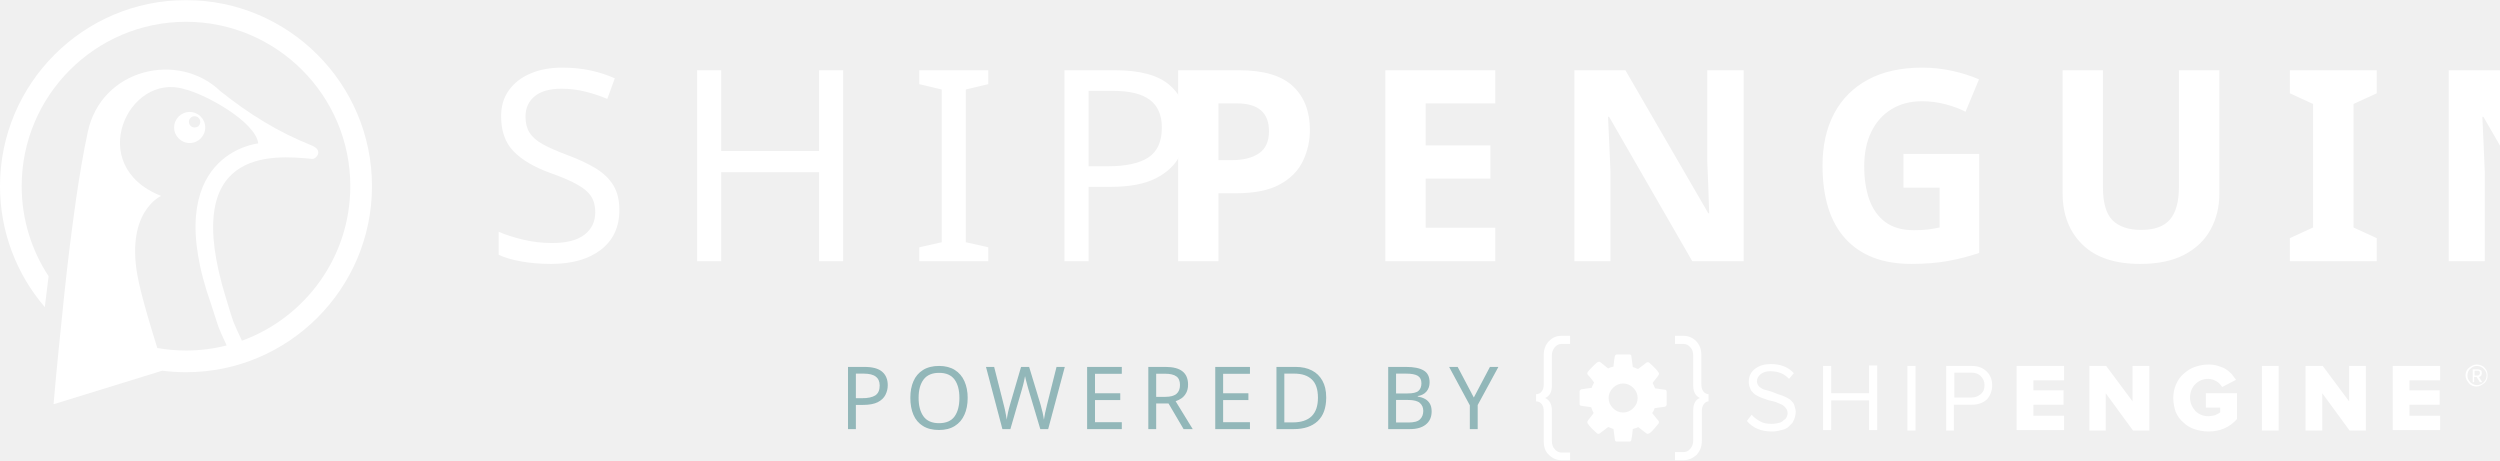
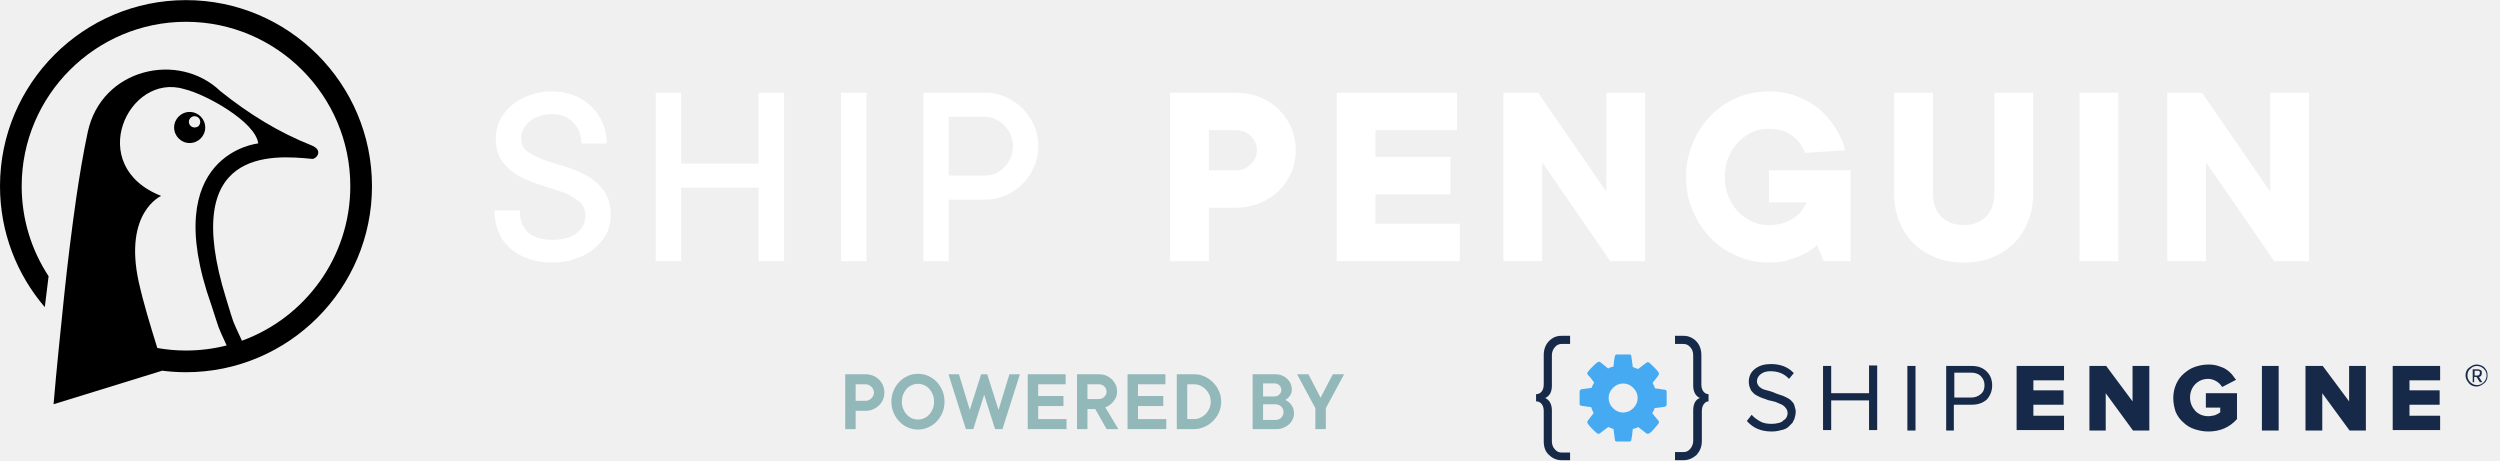
- <svg xmlns="http://www.w3.org/2000/svg" xmlns:xlink="http://www.w3.org/1999/xlink" width="402px" height="74px" viewBox="0 0 402 74" version="1.1">
-   <defs>
-     <filter id="filter-1">
-       <feColorMatrix in="SourceGraphic" type="matrix" values="0 0 0 0 1 0 0 0 0 1 0 0 0 0 1 0 0 0 1 0" />
-     </filter>
-     <filter id="filter-2">
-       <feColorMatrix in="SourceGraphic" type="matrix" values="0 0 0 0 1 0 0 0 0 1 0 0 0 0 1 0 0 0 1 0" />
-     </filter>
-     <polygon id="path-3" points="2.48962656e-05 0.018 59.815 0.018 59.815 65 2.48962656e-05 65" />
-   </defs>
-   <g id="Welcome" stroke="none" stroke-width="1" fill="none" fill-rule="evenodd">
-     <g id="Step-2" transform="translate(-534, -75)">
-       <g id="Logo-and-Github" transform="translate(412, -178)">
-         <g id="Group-39" transform="translate(122, 253)">
-           <g id="Group">
-             <g filter="url(#filter-1)" id="logo-copy">
-               <g transform="translate(247, 54)">
-                 <path d="M16.333,10 C16.333,9.378 16.1,8.833 15.633,8.367 C15.167,7.9 14.622,7.667 14,7.667 C13.378,7.667 12.833,7.9 12.367,8.367 C11.9,8.833 11.667,9.378 11.667,10 C11.667,10.622 11.9,11.166 12.367,11.633 C12.833,12.1 13.378,12.333 14,12.333 C14.622,12.333 15.167,12.1 15.633,11.633 C16.1,11.166 16.333,10.622 16.333,10 L16.333,10 Z M20.999,8.989 L20.999,11.011 C20.999,11.089 20.999,11.166 20.922,11.245 L20.766,11.4 L19.056,11.633 C18.977,11.945 18.822,12.256 18.666,12.411 C18.9,12.722 19.211,13.111 19.677,13.656 C19.755,13.734 19.755,13.811 19.755,13.889 C19.755,13.967 19.755,14.044 19.677,14.122 C19.522,14.356 19.211,14.667 18.822,15.133 C18.433,15.6 18.122,15.755 17.966,15.755 C17.889,15.755 17.811,15.755 17.733,15.677 L16.411,14.666 C16.178,14.823 15.867,14.9 15.555,14.978 C15.477,15.833 15.4,16.378 15.322,16.689 C15.322,16.922 15.167,17 15.011,17 L12.989,17 C12.911,17 12.833,17 12.756,16.922 C12.677,16.844 12.677,16.766 12.677,16.689 L12.445,14.978 C12.133,14.9 11.9,14.744 11.589,14.667 L10.267,15.678 C10.189,15.756 10.111,15.756 10.034,15.756 C9.956,15.756 9.878,15.756 9.8,15.678 C9.023,14.978 8.556,14.511 8.323,14.122 C8.245,14.044 8.245,13.967 8.245,13.889 C8.245,13.811 8.245,13.733 8.323,13.656 C8.4,13.5 8.556,13.344 8.789,13.033 C9.023,12.722 9.178,12.567 9.256,12.411 C9.1,12.1 8.944,11.789 8.867,11.478 L7.234,11.245 C7.156,11.245 7.078,11.166 7.078,11.166 C7.078,11.166 7,11.089 7,11.011 L7,8.989 C7,8.911 7,8.833 7.078,8.755 L7.234,8.6 L8.944,8.367 C9.023,8.055 9.178,7.822 9.334,7.511 C9.1,7.2 8.789,6.733 8.323,6.267 C8.245,6.189 8.245,6.111 8.245,6.033 C8.245,5.956 8.245,5.878 8.323,5.8 C8.478,5.567 8.789,5.256 9.256,4.789 C9.723,4.322 9.956,4.167 10.111,4.167 C10.19,4.167 10.267,4.167 10.345,4.245 L11.589,5.256 C11.822,5.1 12.133,5.022 12.445,4.945 C12.523,4.089 12.6,3.545 12.678,3.234 C12.756,3.078 12.833,3 12.989,3 L15.011,3 C15.089,3 15.167,3 15.244,3.078 C15.323,3.156 15.323,3.234 15.323,3.311 L15.555,5.022 C15.867,5.1 16.1,5.256 16.411,5.333 L17.733,4.322 C17.811,4.244 17.889,4.244 17.966,4.244 C18.044,4.244 18.122,4.244 18.2,4.322 C18.977,5.022 19.522,5.567 19.677,5.878 C19.755,5.956 19.755,5.956 19.755,6.111 C19.755,6.189 19.755,6.267 19.677,6.344 C19.6,6.5 19.444,6.656 19.211,6.967 C18.977,7.278 18.822,7.433 18.744,7.589 C18.9,7.9 19.056,8.211 19.133,8.444 L20.766,8.678 C20.844,8.678 20.922,8.756 20.922,8.756 C20.922,8.756 21,8.911 21,8.989 L20.999,8.989 Z" id="Shape" fill="#45AAF2" fill-rule="nonzero" />
-                 <path d="M0,10.539 L0,9.385 C0.366,9.394 0.712,9.221 0.924,8.923 C1.155,8.615 1.233,8.231 1.233,7.769 L1.233,3.077 C1.233,2.155 1.541,1.385 2.08,0.847 C2.696,0.231 3.313,0 4.084,0 L5.47,0 L5.47,1.308 L4.084,1.308 C3.698,1.308 3.313,1.461 3.005,1.846 C2.697,2.231 2.543,2.615 2.543,3.154 L2.543,8 C2.543,9.077 2.157,9.692 1.464,10 C2.157,10.308 2.543,11 2.543,12 L2.543,16.923 C2.543,17.461 2.697,17.923 3.005,18.231 C3.313,18.615 3.698,18.769 4.084,18.769 L5.47,18.769 L5.47,20 L4.084,20 C3.313,20 2.62,19.692 2.081,19.154 C1.464,18.615 1.233,17.846 1.233,16.923 L1.233,12.154 C1.233,11.692 1.156,11.308 0.925,11 C0.713,10.702 0.366,10.529 0,10.539 Z M22.341,18.692 L23.728,18.692 C24.113,18.692 24.498,18.539 24.807,18.154 C25.115,17.769 25.269,17.385 25.269,16.846 L25.269,12 C25.269,10.923 25.654,10.231 26.348,10 C25.654,9.692 25.268,9 25.268,8 L25.268,3.154 C25.268,2.615 25.115,2.154 24.806,1.846 C24.498,1.461 24.113,1.308 23.728,1.308 L22.341,1.308 L22.341,0 L23.728,0 C24.498,0 25.192,0.308 25.731,0.846 C26.271,1.385 26.579,2.154 26.579,3.077 L26.579,7.769 C26.579,8.231 26.656,8.615 26.887,8.923 C27.118,9.231 27.426,9.385 27.734,9.385 L27.734,10.539 C27.426,10.539 27.195,10.692 26.964,11 C26.733,11.308 26.656,11.692 26.656,12.154 L26.656,16.923 C26.656,17.846 26.348,18.539 25.808,19.154 C25.192,19.692 24.498,20 23.728,20 L22.341,20 L22.341,18.692 L22.341,18.692 Z M33.897,13.692 L34.668,12.692 C35.053,13.154 35.515,13.461 36.054,13.77 C36.594,14.077 37.21,14.154 37.903,14.154 C38.366,14.154 38.751,14.077 39.059,14 C39.367,13.923 39.675,13.769 39.829,13.539 C40.06,13.461 40.214,13.231 40.292,13.077 C40.369,12.846 40.446,12.692 40.446,12.461 C40.446,12.154 40.368,11.923 40.214,11.692 C40.075,11.476 39.891,11.293 39.675,11.154 C39.444,11 39.136,10.923 38.828,10.769 C38.519,10.615 38.211,10.539 37.826,10.461 C37.441,10.385 37.133,10.308 36.825,10.154 C36.479,10.06 36.143,9.931 35.823,9.769 C35.515,9.615 35.207,9.461 34.976,9.231 C34.745,9 34.513,8.769 34.437,8.461 C34.283,8.154 34.205,7.769 34.205,7.385 C34.205,6.539 34.513,5.846 35.207,5.307 C35.9,4.769 36.748,4.539 37.749,4.539 C39.29,4.539 40.522,5 41.447,6 L40.677,6.923 C39.906,6.077 38.905,5.692 37.672,5.692 C37.056,5.692 36.516,5.846 36.131,6.154 C35.746,6.461 35.515,6.846 35.515,7.308 C35.515,7.539 35.592,7.769 35.746,8 C35.9,8.231 36.054,8.308 36.286,8.461 C36.516,8.615 36.825,8.692 37.133,8.769 C37.441,8.846 37.749,8.923 38.134,9.077 C38.519,9.231 38.828,9.385 39.136,9.461 C39.482,9.556 39.817,9.685 40.137,9.846 C40.446,10 40.754,10.154 40.985,10.385 C41.216,10.615 41.447,10.846 41.524,11.154 C41.602,11.461 41.755,11.846 41.755,12.231 C41.755,12.539 41.678,12.846 41.601,13.154 C41.524,13.461 41.37,13.692 41.216,14 L40.522,14.692 C40.209,14.936 39.837,15.095 39.444,15.154 C38.905,15.308 38.443,15.385 37.903,15.385 C36.208,15.385 34.898,14.846 33.897,13.692 L33.897,13.692 Z M46.146,15.231 L46.146,4.846 L47.456,4.846 L47.456,9.231 L53.543,9.231 L53.543,4.769 L54.852,4.769 L54.852,15.154 L53.542,15.154 L53.542,10.385 L47.456,10.385 L47.456,15.154 L46.146,15.154 L46.146,15.231 L46.146,15.231 Z M59.706,15.231 L59.706,4.846 L61.015,4.846 L61.015,15.231 L59.706,15.231 L59.706,15.231 Z M65.945,15.231 L65.945,4.846 L70.106,4.846 C71.107,4.846 71.878,5.154 72.494,5.769 C73.11,6.385 73.342,7.154 73.342,8 C73.343,8.822 73.041,9.616 72.494,10.231 C71.878,10.769 71.107,11.077 70.106,11.077 L67.178,11.077 L67.178,15.231 L65.945,15.231 L65.945,15.231 Z M67.255,9.923 L69.951,9.923 C70.568,9.923 71.03,9.769 71.492,9.385 C71.954,9 72.109,8.539 72.109,7.923 C72.109,7.308 71.878,6.846 71.492,6.461 C71.107,6.077 70.568,5.923 69.951,5.923 L67.255,5.923 L67.255,9.923 Z M77.27,15.231 L77.27,4.846 L84.897,4.846 L84.897,7.154 L79.967,7.154 L79.967,8.769 L84.82,8.769 L84.82,11.077 L79.967,11.077 L79.967,12.846 L84.897,12.846 L84.897,15.154 L77.27,15.154 L77.27,15.231 L77.27,15.231 Z M88.98,15.231 L88.98,4.846 L91.677,4.846 L95.914,10.539 L95.914,4.846 L98.61,4.846 L98.61,15.231 L95.991,15.231 L91.6,9.231 L91.6,15.231 L88.98,15.231 L88.98,15.231 Z M102.462,10 C102.462,9.231 102.616,8.461 102.924,7.769 C103.233,7.077 103.618,6.539 104.157,6.077 C104.697,5.615 105.236,5.231 105.929,5 C106.622,4.769 107.316,4.615 108.163,4.615 C108.703,4.615 109.242,4.693 109.704,4.846 C110.166,5 110.628,5.154 110.937,5.385 C111.322,5.615 111.63,5.923 111.861,6.154 L112.554,7.077 L110.32,8.231 C110.094,7.851 109.776,7.534 109.396,7.308 C109.01,7.077 108.548,6.923 108.086,6.923 C107.239,6.923 106.545,7.231 106.006,7.769 C105.467,8.308 105.159,9.077 105.159,9.923 C105.159,10.769 105.467,11.461 106.006,12.077 C106.545,12.615 107.239,12.923 108.086,12.923 C108.471,12.923 108.78,12.846 109.165,12.769 C109.55,12.615 109.781,12.461 110.012,12.308 L110.012,11.539 L107.701,11.539 L107.701,9.231 L112.709,9.231 L112.709,13.385 C111.476,14.769 109.935,15.385 108.086,15.385 C107.316,15.385 106.545,15.231 105.852,15 C105.187,14.781 104.58,14.413 104.08,13.923 C103.541,13.461 103.156,12.923 102.848,12.231 C102.616,11.539 102.462,10.769 102.462,10 L102.462,10 Z M116.715,15.231 L116.715,4.846 L119.411,4.846 L119.411,15.231 L116.715,15.231 L116.715,15.231 Z M123.725,15.231 L123.725,4.846 L126.499,4.846 L130.736,10.539 L130.736,4.846 L133.432,4.846 L133.432,15.231 L130.813,15.231 L126.422,9.231 L126.422,15.231 L123.725,15.231 L123.725,15.231 Z M137.747,15.231 L137.747,4.846 L145.373,4.846 L145.373,7.154 L140.443,7.154 L140.443,8.769 L145.296,8.769 L145.296,11.077 L140.443,11.077 L140.443,12.846 L145.373,12.846 L145.373,15.154 L137.747,15.154 L137.747,15.231 L137.747,15.231 Z M149.457,6.385 C149.457,5.923 149.61,5.462 149.995,5.154 C150.381,4.846 150.766,4.615 151.228,4.615 C151.536,4.615 151.845,4.693 152.153,4.846 C152.461,5 152.615,5.231 152.769,5.461 C152.923,5.692 153,6 153,6.385 C153,6.846 152.846,7.307 152.461,7.615 C152.075,7.923 151.69,8.154 151.228,8.154 C150.766,8.154 150.304,8 149.995,7.615 C149.687,7.231 149.457,6.846 149.457,6.385 L149.457,6.385 Z M149.765,6.385 C149.765,6.769 149.919,7.154 150.227,7.462 C150.535,7.769 150.92,7.923 151.305,7.923 C151.69,7.923 152.075,7.769 152.384,7.461 C152.676,7.179 152.843,6.791 152.846,6.385 C152.846,5.923 152.692,5.615 152.384,5.307 C152.1,5.016 151.712,4.85 151.305,4.846 C150.843,4.846 150.535,5 150.227,5.308 C149.919,5.539 149.765,5.923 149.765,6.385 L149.765,6.385 Z M150.612,7.385 L150.612,5.385 L151.46,5.385 C151.613,5.385 151.768,5.462 151.922,5.539 C152.075,5.615 152.075,5.769 152.075,6 C152.075,6.231 151.998,6.385 151.922,6.461 C151.845,6.539 151.69,6.615 151.613,6.615 L152.153,7.461 L151.768,7.461 L151.228,6.615 L150.843,6.615 L150.843,7.461 L150.612,7.461 L150.612,7.385 L150.612,7.385 Z M150.843,6.385 L151.382,6.385 C151.46,6.385 151.536,6.385 151.613,6.307 C151.768,6.154 151.768,6.077 151.768,6 C151.768,5.923 151.768,5.769 151.69,5.692 C151.613,5.615 151.536,5.615 151.46,5.615 L150.92,5.615 L150.92,6.385 L150.843,6.385 Z" id="Shape" fill="#162948" fill-rule="nonzero" />
-               </g>
-             </g>
-             <g filter="url(#filter-2)" id="Group-6">
-               <g>
-                 <g id="Group-3">
-                   <mask id="mask-4" fill="white">
-                     <use xlink:href="#path-3" />
-                   </mask>
-                   <g id="Clip-2" />
-                   <path d="M29.599,14.32 C33.035,15.117 41.102,19.575 41.525,23.061 C41.525,23.061 25.342,24.68 33.981,49.036 C35.486,53.599 34.769,51.853 36.446,55.545 C34.354,56.08 32.163,56.365 29.907,56.365 C28.334,56.365 26.793,56.224 25.294,55.959 C24.215,52.442 23.112,48.931 22.305,45.326 C19.865,34.119 25.915,31.504 25.915,31.504 C13.591,26.672 20.612,11.605 29.599,14.32 M29.907,0.018 C13.416,0.018 2.48962656e-05,13.439 2.48962656e-05,29.935 C2.48962656e-05,37.355 2.716,44.152 7.204,49.386 L7.814,44.414 C5.079,40.252 3.486,35.276 3.486,29.935 C3.486,15.361 15.338,3.504 29.907,3.504 C44.476,3.504 56.329,15.361 56.329,29.935 C56.329,41.35 49.056,51.098 38.902,54.787 C37.189,51.021 37.8,52.68 36.346,47.965 C28.828,23.734 43.666,24.904 50.214,25.552 C50.836,25.602 52.081,24.182 50.114,23.385 C44.736,21.243 40.098,18.374 35.45,14.669 C28.678,8.169 16.305,11.008 14.114,21.218 C13.367,24.705 12.794,28.216 12.272,31.728 C11.525,36.958 10.877,42.188 10.33,47.418 C9.732,53.27 9.11,59.123 8.612,65 L26.087,59.607 C27.338,59.768 28.613,59.852 29.907,59.852 C46.398,59.852 59.815,46.431 59.815,29.935 C59.815,13.439 46.398,0.018 29.907,0.018" id="Fill-1" fill="#000000" mask="url(#mask-4)" />
-                 </g>
-                 <path d="M31.289,18.686 C32.059,18.686 32.557,19.6 31.899,20.314 C31.114,20.796 30.373,20.263 30.373,19.593 C30.373,19.078 30.794,18.686 31.289,18.686 M30.5,23 C31.886,23 33,21.873 33,20.5 C33,19.127 31.886,18 30.5,18 C29.114,18 28,19.127 28,20.5 C28,21.873 29.114,23 30.5,23" id="Fill-4" fill="#000000" />
-               </g>
-             </g>
-             <text id="shippenguin" font-family="TTCommons-Medium, TT Commons" font-size="43" font-weight="400" letter-spacing="6.316" fill="#FFFFFF">
-               <tspan x="78" y="42">SHIP</tspan>
-               <tspan x="185.569" y="42" font-family="TTCommons-Bold, TT Commons" font-weight="bold">PENGUIN</tspan>
-             </text>
-           </g>
-           <text id="powered-by" font-family="TTCommons-DemiBold, TT Commons" font-size="14" font-weight="400" letter-spacing="2.056" fill="#4B8C8F" fill-opacity="0.574">
-             <tspan x="135" y="69">POWERED BY</tspan>
-           </text>
-         </g>
+ <svg xmlns="http://www.w3.org/2000/svg" width="100%" height="100%" viewBox="0 0 402 74" version="1.1" xml:space="preserve" style="fill-rule:evenodd;clip-rule:evenodd;stroke-linejoin:round;stroke-miterlimit:2;">
+   <g id="Welcome">
+     <g id="Shape" transform="matrix(1,0,0,1,247,54)">
+       <path d="M16.333,10C16.333,9.378 16.1,8.833 15.633,8.367C15.167,7.9 14.622,7.667 14,7.667C13.378,7.667 12.833,7.9 12.367,8.367C11.9,8.833 11.667,9.378 11.667,10C11.667,10.622 11.9,11.166 12.367,11.633C12.833,12.1 13.378,12.333 14,12.333C14.622,12.333 15.167,12.1 15.633,11.633C16.1,11.166 16.333,10.622 16.333,10ZM20.999,8.989L20.999,11.011C20.999,11.089 20.999,11.166 20.922,11.245L20.766,11.4L19.056,11.633C18.977,11.945 18.822,12.256 18.666,12.411C18.9,12.722 19.211,13.111 19.677,13.656C19.755,13.734 19.755,13.811 19.755,13.889C19.755,13.967 19.755,14.044 19.677,14.122C19.522,14.356 19.211,14.667 18.822,15.133C18.433,15.6 18.122,15.755 17.966,15.755C17.889,15.755 17.811,15.755 17.733,15.677L16.411,14.666C16.178,14.823 15.867,14.9 15.555,14.978C15.477,15.833 15.4,16.378 15.322,16.689C15.322,16.922 15.167,17 15.011,17L12.989,17C12.911,17 12.833,17 12.756,16.922C12.677,16.844 12.677,16.766 12.677,16.689L12.445,14.978C12.133,14.9 11.9,14.744 11.589,14.667L10.267,15.678C10.189,15.756 10.111,15.756 10.034,15.756C9.956,15.756 9.878,15.756 9.8,15.678C9.023,14.978 8.556,14.511 8.323,14.122C8.245,14.044 8.245,13.967 8.245,13.889C8.245,13.811 8.245,13.733 8.323,13.656C8.4,13.5 8.556,13.344 8.789,13.033C9.023,12.722 9.178,12.567 9.256,12.411C9.1,12.1 8.944,11.789 8.867,11.478L7.234,11.245C7.156,11.245 7.078,11.166 7.078,11.166C7.078,11.166 7,11.089 7,11.011L7,8.989C7,8.911 7,8.833 7.078,8.755L7.234,8.6L8.944,8.367C9.023,8.055 9.178,7.822 9.334,7.511C9.1,7.2 8.789,6.733 8.323,6.267C8.245,6.189 8.245,6.111 8.245,6.033C8.245,5.956 8.245,5.878 8.323,5.8C8.478,5.567 8.789,5.256 9.256,4.789C9.723,4.322 9.956,4.167 10.111,4.167C10.19,4.167 10.267,4.167 10.345,4.245L11.589,5.256C11.822,5.1 12.133,5.022 12.445,4.945C12.523,4.089 12.6,3.545 12.678,3.234C12.756,3.078 12.833,3 12.989,3L15.011,3C15.089,3 15.167,3 15.244,3.078C15.323,3.156 15.323,3.234 15.323,3.311L15.555,5.022C15.867,5.1 16.1,5.256 16.411,5.333L17.733,4.322C17.811,4.244 17.889,4.244 17.966,4.244C18.044,4.244 18.122,4.244 18.2,4.322C18.977,5.022 19.522,5.567 19.677,5.878C19.755,5.956 19.755,5.956 19.755,6.111C19.755,6.189 19.755,6.267 19.677,6.344C19.6,6.5 19.444,6.656 19.211,6.967C18.977,7.278 18.822,7.433 18.744,7.589C18.9,7.9 19.056,8.211 19.133,8.444L20.766,8.678C20.844,8.678 20.922,8.756 20.922,8.756C20.922,8.756 21,8.911 21,8.989L20.999,8.989Z" style="fill:rgb(69,170,242);fill-rule:nonzero;" />
+     </g>
+     <g id="Shape1" transform="matrix(1,0,0,1,247,54)">
+       <path d="M0,10.539L0,9.385C0.366,9.394 0.712,9.221 0.924,8.923C1.155,8.615 1.233,8.231 1.233,7.769L1.233,3.077C1.233,2.155 1.541,1.385 2.08,0.847C2.696,0.231 3.313,0 4.084,0L5.47,0L5.47,1.308L4.084,1.308C3.698,1.308 3.313,1.461 3.005,1.846C2.697,2.231 2.543,2.615 2.543,3.154L2.543,8C2.543,9.077 2.157,9.692 1.464,10C2.157,10.308 2.543,11 2.543,12L2.543,16.923C2.543,17.461 2.697,17.923 3.005,18.231C3.313,18.615 3.698,18.769 4.084,18.769L5.47,18.769L5.47,20L4.084,20C3.313,20 2.62,19.692 2.081,19.154C1.464,18.615 1.233,17.846 1.233,16.923L1.233,12.154C1.233,11.692 1.156,11.308 0.925,11C0.713,10.702 0.366,10.529 0,10.539ZM22.341,18.692L23.728,18.692C24.113,18.692 24.498,18.539 24.807,18.154C25.115,17.769 25.269,17.385 25.269,16.846L25.269,12C25.269,10.923 25.654,10.231 26.348,10C25.654,9.692 25.268,9 25.268,8L25.268,3.154C25.268,2.615 25.115,2.154 24.806,1.846C24.498,1.461 24.113,1.308 23.728,1.308L22.341,1.308L22.341,0L23.728,0C24.498,0 25.192,0.308 25.731,0.846C26.271,1.385 26.579,2.154 26.579,3.077L26.579,7.769C26.579,8.231 26.656,8.615 26.887,8.923C27.118,9.231 27.426,9.385 27.734,9.385L27.734,10.539C27.426,10.539 27.195,10.692 26.964,11C26.733,11.308 26.656,11.692 26.656,12.154L26.656,16.923C26.656,17.846 26.348,18.539 25.808,19.154C25.192,19.692 24.498,20 23.728,20L22.341,20L22.341,18.692ZM33.897,13.692L34.668,12.692C35.053,13.154 35.515,13.461 36.054,13.77C36.594,14.077 37.21,14.154 37.903,14.154C38.366,14.154 38.751,14.077 39.059,14C39.367,13.923 39.675,13.769 39.829,13.539C40.06,13.461 40.214,13.231 40.292,13.077C40.369,12.846 40.446,12.692 40.446,12.461C40.446,12.154 40.368,11.923 40.214,11.692C40.075,11.476 39.891,11.293 39.675,11.154C39.444,11 39.136,10.923 38.828,10.769C38.519,10.615 38.211,10.539 37.826,10.461C37.441,10.385 37.133,10.308 36.825,10.154C36.479,10.06 36.143,9.931 35.823,9.769C35.515,9.615 35.207,9.461 34.976,9.231C34.745,9 34.513,8.769 34.437,8.461C34.283,8.154 34.205,7.769 34.205,7.385C34.205,6.539 34.513,5.846 35.207,5.307C35.9,4.769 36.748,4.539 37.749,4.539C39.29,4.539 40.522,5 41.447,6L40.677,6.923C39.906,6.077 38.905,5.692 37.672,5.692C37.056,5.692 36.516,5.846 36.131,6.154C35.746,6.461 35.515,6.846 35.515,7.308C35.515,7.539 35.592,7.769 35.746,8C35.9,8.231 36.054,8.308 36.286,8.461C36.516,8.615 36.825,8.692 37.133,8.769C37.441,8.846 37.749,8.923 38.134,9.077C38.519,9.231 38.828,9.385 39.136,9.461C39.482,9.556 39.817,9.685 40.137,9.846C40.446,10 40.754,10.154 40.985,10.385C41.216,10.615 41.447,10.846 41.524,11.154C41.602,11.461 41.755,11.846 41.755,12.231C41.755,12.539 41.678,12.846 41.601,13.154C41.524,13.461 41.37,13.692 41.216,14L40.522,14.692C40.209,14.936 39.837,15.095 39.444,15.154C38.905,15.308 38.443,15.385 37.903,15.385C36.208,15.385 34.898,14.846 33.897,13.692ZM46.146,15.231L46.146,4.846L47.456,4.846L47.456,9.231L53.543,9.231L53.543,4.769L54.852,4.769L54.852,15.154L53.542,15.154L53.542,10.385L47.456,10.385L47.456,15.154L46.146,15.154L46.146,15.231ZM59.706,15.231L59.706,4.846L61.015,4.846L61.015,15.231L59.706,15.231ZM65.945,15.231L65.945,4.846L70.106,4.846C71.107,4.846 71.878,5.154 72.494,5.769C73.11,6.385 73.342,7.154 73.342,8C73.343,8.822 73.041,9.616 72.494,10.231C71.878,10.769 71.107,11.077 70.106,11.077L67.178,11.077L67.178,15.231L65.945,15.231ZM67.255,9.923L69.951,9.923C70.568,9.923 71.03,9.769 71.492,9.385C71.954,9 72.109,8.539 72.109,7.923C72.109,7.308 71.878,6.846 71.492,6.461C71.107,6.077 70.568,5.923 69.951,5.923L67.255,5.923L67.255,9.923ZM77.27,15.231L77.27,4.846L84.897,4.846L84.897,7.154L79.967,7.154L79.967,8.769L84.82,8.769L84.82,11.077L79.967,11.077L79.967,12.846L84.897,12.846L84.897,15.154L77.27,15.154L77.27,15.231ZM88.98,15.231L88.98,4.846L91.677,4.846L95.914,10.539L95.914,4.846L98.61,4.846L98.61,15.231L95.991,15.231L91.6,9.231L91.6,15.231L88.98,15.231ZM102.462,10C102.462,9.231 102.616,8.461 102.924,7.769C103.233,7.077 103.618,6.539 104.157,6.077C104.697,5.615 105.236,5.231 105.929,5C106.622,4.769 107.316,4.615 108.163,4.615C108.703,4.615 109.242,4.693 109.704,4.846C110.166,5 110.628,5.154 110.937,5.385C111.322,5.615 111.63,5.923 111.861,6.154L112.554,7.077L110.32,8.231C110.094,7.851 109.776,7.534 109.396,7.308C109.01,7.077 108.548,6.923 108.086,6.923C107.239,6.923 106.545,7.231 106.006,7.769C105.467,8.308 105.159,9.077 105.159,9.923C105.159,10.769 105.467,11.461 106.006,12.077C106.545,12.615 107.239,12.923 108.086,12.923C108.471,12.923 108.78,12.846 109.165,12.769C109.55,12.615 109.781,12.461 110.012,12.308L110.012,11.539L107.701,11.539L107.701,9.231L112.709,9.231L112.709,13.385C111.476,14.769 109.935,15.385 108.086,15.385C107.316,15.385 106.545,15.231 105.852,15C105.187,14.781 104.58,14.413 104.08,13.923C103.541,13.461 103.156,12.923 102.848,12.231C102.616,11.539 102.462,10.769 102.462,10ZM116.715,15.231L116.715,4.846L119.411,4.846L119.411,15.231L116.715,15.231ZM123.725,15.231L123.725,4.846L126.499,4.846L130.736,10.539L130.736,4.846L133.432,4.846L133.432,15.231L130.813,15.231L126.422,9.231L126.422,15.231L123.725,15.231ZM137.747,15.231L137.747,4.846L145.373,4.846L145.373,7.154L140.443,7.154L140.443,8.769L145.296,8.769L145.296,11.077L140.443,11.077L140.443,12.846L145.373,12.846L145.373,15.154L137.747,15.154L137.747,15.231ZM149.457,6.385C149.457,5.923 149.61,5.462 149.995,5.154C150.381,4.846 150.766,4.615 151.228,4.615C151.537,4.615 151.845,4.693 152.153,4.846C152.461,5 152.615,5.231 152.769,5.461C152.923,5.692 153,6 153,6.385C153,6.846 152.846,7.307 152.461,7.615C152.075,7.923 151.69,8.154 151.228,8.154C150.766,8.154 150.304,8 149.995,7.615C149.687,7.231 149.457,6.846 149.457,6.385ZM149.765,6.385C149.765,6.769 149.919,7.154 150.227,7.462C150.535,7.769 150.92,7.923 151.305,7.923C151.69,7.923 152.075,7.769 152.384,7.461C152.676,7.179 152.843,6.791 152.846,6.385C152.846,5.923 152.692,5.615 152.384,5.307C152.1,5.016 151.712,4.85 151.305,4.846C150.843,4.846 150.535,5 150.227,5.308C149.919,5.539 149.765,5.923 149.765,6.385L149.765,6.385ZM150.612,7.461L150.612,5.385L151.46,5.385C151.613,5.385 151.768,5.462 151.922,5.539C152.075,5.615 152.075,5.769 152.075,6C152.075,6.231 151.998,6.385 151.922,6.461C151.845,6.539 151.69,6.615 151.613,6.615L152.153,7.461L151.768,7.461L151.228,6.615L150.843,6.615L150.843,7.461L150.612,7.461ZM150.843,6.385L151.382,6.385C151.46,6.385 151.537,6.385 151.613,6.307C151.768,6.154 151.768,6.077 151.768,6C151.768,5.923 151.768,5.769 151.69,5.692C151.613,5.615 151.537,5.615 151.46,5.615L150.92,5.615L150.92,6.385L150.843,6.385Z" style="fill:rgb(22,41,72);fill-rule:nonzero;" />
+     </g>
+     <path id="Fill-1" d="M29.599,14.32C33.035,15.117 41.102,19.575 41.525,23.061C41.525,23.061 25.342,24.68 33.981,49.036C35.486,53.599 34.769,51.853 36.446,55.545C34.354,56.08 32.163,56.365 29.907,56.365C28.334,56.365 26.793,56.224 25.294,55.959C24.215,52.442 23.112,48.931 22.305,45.326C19.865,34.119 25.915,31.504 25.915,31.504C13.591,26.672 20.612,11.605 29.599,14.32M29.907,0.018C13.416,0.018 0,13.439 0,29.935C0,37.355 2.716,44.152 7.204,49.386L7.814,44.414C5.079,40.252 3.486,35.276 3.486,29.935C3.486,15.361 15.338,3.504 29.907,3.504C44.476,3.504 56.329,15.361 56.329,29.935C56.329,41.35 49.056,51.098 38.902,54.787C37.189,51.021 37.8,52.68 36.346,47.965C28.828,23.734 43.666,24.904 50.214,25.552C50.836,25.602 52.081,24.182 50.114,23.385C44.736,21.243 40.098,18.374 35.45,14.669C28.678,8.169 16.305,11.008 14.114,21.218C13.367,24.705 12.794,28.216 12.272,31.728C11.525,36.958 10.877,42.188 10.33,47.418C9.732,53.27 9.11,59.123 8.612,65L26.087,59.607C27.338,59.768 28.613,59.852 29.907,59.852C46.398,59.852 59.815,46.431 59.815,29.935C59.815,13.439 46.398,0.018 29.907,0.018" />
+     <path id="Fill-4" d="M31.289,18.686C32.059,18.686 32.557,19.6 31.899,20.314C31.114,20.796 30.373,20.263 30.373,19.593C30.373,19.078 30.794,18.686 31.289,18.686M30.5,23C31.886,23 33,21.873 33,20.5C33,19.127 31.886,18 30.5,18C29.114,18 28,19.127 28,20.5C28,21.873 29.114,23 30.5,23" />
+     <g transform="matrix(1,0,0,1,78,42)">
+       <g transform="matrix(43,0,0,43,0,0)">
+         <path d="M0.04,-0.46C0.04,-0.483 0.045,-0.505 0.055,-0.526C0.065,-0.547 0.079,-0.565 0.098,-0.582C0.117,-0.598 0.139,-0.611 0.165,-0.62C0.19,-0.63 0.219,-0.635 0.25,-0.635C0.28,-0.635 0.307,-0.63 0.333,-0.62C0.358,-0.61 0.379,-0.596 0.397,-0.578C0.416,-0.561 0.43,-0.54 0.44,-0.516C0.45,-0.493 0.455,-0.467 0.455,-0.44L0.36,-0.44C0.36,-0.472 0.35,-0.499 0.329,-0.519C0.309,-0.54 0.283,-0.55 0.25,-0.55C0.233,-0.55 0.217,-0.547 0.203,-0.542C0.188,-0.538 0.176,-0.531 0.166,-0.522C0.156,-0.513 0.148,-0.503 0.143,-0.493C0.137,-0.482 0.135,-0.471 0.135,-0.46C0.135,-0.438 0.143,-0.421 0.16,-0.409C0.177,-0.397 0.197,-0.387 0.222,-0.378C0.247,-0.37 0.273,-0.361 0.302,-0.353C0.332,-0.344 0.358,-0.333 0.383,-0.318C0.408,-0.304 0.428,-0.285 0.445,-0.262C0.462,-0.239 0.47,-0.208 0.47,-0.17C0.47,-0.147 0.465,-0.125 0.455,-0.104C0.444,-0.084 0.429,-0.065 0.41,-0.049C0.391,-0.032 0.368,-0.019 0.341,-0.01C0.314,0 0.284,0.005 0.25,0.005C0.216,0.005 0.186,0 0.16,-0.01C0.133,-0.019 0.111,-0.032 0.092,-0.05C0.073,-0.067 0.059,-0.087 0.05,-0.111C0.04,-0.135 0.035,-0.161 0.035,-0.19L0.13,-0.19C0.13,-0.154 0.14,-0.127 0.16,-0.108C0.18,-0.09 0.21,-0.08 0.25,-0.08C0.293,-0.08 0.324,-0.089 0.344,-0.106C0.365,-0.123 0.375,-0.145 0.375,-0.17C0.375,-0.193 0.367,-0.212 0.35,-0.225C0.333,-0.238 0.313,-0.25 0.288,-0.259C0.263,-0.267 0.236,-0.276 0.208,-0.285C0.179,-0.294 0.152,-0.305 0.127,-0.318C0.102,-0.332 0.082,-0.35 0.065,-0.372C0.048,-0.394 0.04,-0.423 0.04,-0.46Z" style="fill:white;fill-rule:nonzero;" />
+       </g>
+       <g transform="matrix(43,0,0,43,24.2159,0)">
+         <path d="M0.555,-0.63L0.555,0L0.46,0L0.46,-0.275L0.17,-0.275L0.17,0L0.075,0L0.075,-0.63L0.17,-0.63L0.17,-0.365L0.46,-0.365L0.46,-0.63L0.555,-0.63Z" style="fill:white;fill-rule:nonzero;" />
+       </g>
+       <g transform="matrix(43,0,0,43,54.0168,0)">
+         <rect x="0.075" y="-0.63" width="0.095" height="0.63" style="fill:white;fill-rule:nonzero;" />
+       </g>
+       <g transform="matrix(43,0,0,43,67.2518,0)">
+         <path d="M0.305,-0.63C0.333,-0.63 0.358,-0.625 0.383,-0.614C0.407,-0.603 0.428,-0.589 0.446,-0.571C0.464,-0.553 0.478,-0.532 0.489,-0.508C0.5,-0.483 0.505,-0.458 0.505,-0.43C0.505,-0.403 0.5,-0.377 0.489,-0.353C0.478,-0.328 0.464,-0.307 0.446,-0.289C0.428,-0.271 0.407,-0.257 0.383,-0.246C0.358,-0.235 0.333,-0.23 0.305,-0.23L0.17,-0.23L0.17,0L0.075,0L0.075,-0.63L0.305,-0.63ZM0.305,-0.32C0.319,-0.32 0.332,-0.323 0.345,-0.328C0.358,-0.334 0.369,-0.342 0.378,-0.352C0.388,-0.362 0.396,-0.374 0.402,-0.387C0.407,-0.401 0.41,-0.415 0.41,-0.43C0.41,-0.445 0.407,-0.459 0.402,-0.472C0.396,-0.486 0.388,-0.497 0.378,-0.507C0.369,-0.517 0.358,-0.525 0.345,-0.531C0.332,-0.537 0.319,-0.54 0.305,-0.54L0.17,-0.54L0.17,-0.32L0.305,-0.32Z" style="fill:white;fill-rule:nonzero;" />
+       </g>
+     </g>
+     <g transform="matrix(1,0,0,1,185.569,42)">
+       <g transform="matrix(43,0,0,43,0,0)">
+         <path d="M0.305,-0.63C0.338,-0.63 0.368,-0.624 0.395,-0.614C0.422,-0.603 0.446,-0.587 0.466,-0.568C0.486,-0.548 0.502,-0.525 0.513,-0.499C0.524,-0.473 0.53,-0.445 0.53,-0.415C0.53,-0.385 0.524,-0.357 0.513,-0.331C0.502,-0.305 0.486,-0.282 0.466,-0.263C0.446,-0.243 0.422,-0.228 0.395,-0.217C0.368,-0.206 0.338,-0.2 0.305,-0.2L0.205,-0.2L0.205,0L0.06,0L0.06,-0.63L0.305,-0.63ZM0.305,-0.34C0.328,-0.34 0.347,-0.347 0.362,-0.363C0.377,-0.378 0.385,-0.395 0.385,-0.415C0.385,-0.435 0.377,-0.452 0.362,-0.468C0.347,-0.483 0.328,-0.49 0.305,-0.49L0.205,-0.49L0.205,-0.34L0.305,-0.34Z" style="fill:white;fill-rule:nonzero;" />
+       </g>
+       <g transform="matrix(43,0,0,43,26.7959,0)">
+         <path d="M0.06,-0.63L0.51,-0.63L0.51,-0.49L0.205,-0.49L0.205,-0.39L0.485,-0.39L0.485,-0.25L0.205,-0.25L0.205,-0.14L0.52,-0.14L0.52,0L0.06,0L0.06,-0.63Z" style="fill:white;fill-rule:nonzero;" />
+       </g>
+       <g transform="matrix(43,0,0,43,53.5919,0)">
+         <path d="M0.59,-0.63L0.59,0L0.46,0L0.205,-0.37L0.205,0L0.06,0L0.06,-0.63L0.19,-0.63L0.445,-0.26L0.445,-0.63L0.59,-0.63Z" style="fill:white;fill-rule:nonzero;" />
+       </g>
+       <g transform="matrix(43,0,0,43,84.2578,0)">
+         <path d="M0.34,-0.34L0.645,-0.34L0.645,0L0.545,0L0.52,-0.06C0.505,-0.047 0.489,-0.036 0.471,-0.027C0.456,-0.019 0.437,-0.012 0.415,-0.005C0.393,0.002 0.368,0.005 0.34,0.005C0.297,0.005 0.257,-0.003 0.22,-0.02C0.182,-0.036 0.149,-0.058 0.121,-0.088C0.093,-0.117 0.071,-0.15 0.055,-0.189C0.038,-0.228 0.03,-0.27 0.03,-0.315C0.03,-0.36 0.038,-0.401 0.055,-0.441C0.071,-0.48 0.093,-0.514 0.121,-0.543C0.149,-0.572 0.182,-0.594 0.22,-0.611C0.257,-0.627 0.297,-0.635 0.34,-0.635C0.377,-0.635 0.412,-0.629 0.444,-0.617C0.475,-0.605 0.503,-0.589 0.528,-0.569C0.552,-0.548 0.572,-0.525 0.589,-0.498C0.606,-0.471 0.618,-0.444 0.625,-0.415L0.475,-0.405C0.471,-0.416 0.465,-0.427 0.458,-0.438C0.451,-0.449 0.441,-0.458 0.43,-0.467C0.419,-0.476 0.406,-0.483 0.391,-0.488C0.376,-0.493 0.359,-0.495 0.34,-0.495C0.317,-0.495 0.296,-0.491 0.276,-0.482C0.256,-0.472 0.239,-0.46 0.224,-0.444C0.209,-0.428 0.197,-0.409 0.188,-0.387C0.179,-0.365 0.175,-0.341 0.175,-0.315C0.175,-0.289 0.179,-0.265 0.188,-0.243C0.197,-0.221 0.209,-0.202 0.224,-0.186C0.239,-0.17 0.256,-0.158 0.276,-0.149C0.296,-0.139 0.317,-0.135 0.34,-0.135C0.36,-0.135 0.378,-0.138 0.394,-0.143C0.409,-0.148 0.423,-0.154 0.435,-0.163C0.446,-0.171 0.456,-0.18 0.463,-0.19C0.47,-0.2 0.476,-0.21 0.48,-0.22L0.34,-0.22L0.34,-0.34Z" style="fill:white;fill-rule:nonzero;" />
+       </g>
+       <g transform="matrix(43,0,0,43,116.859,0)">
+         <path d="M0.195,-0.63L0.195,-0.255C0.195,-0.217 0.205,-0.188 0.226,-0.167C0.247,-0.146 0.275,-0.135 0.31,-0.135C0.345,-0.135 0.373,-0.146 0.394,-0.167C0.415,-0.188 0.425,-0.217 0.425,-0.255L0.425,-0.63L0.57,-0.63L0.57,-0.255C0.57,-0.216 0.564,-0.181 0.551,-0.149C0.538,-0.117 0.521,-0.09 0.498,-0.067C0.475,-0.044 0.448,-0.027 0.416,-0.014C0.384,-0.001 0.349,0.005 0.31,0.005C0.271,0.005 0.236,-0.001 0.204,-0.014C0.172,-0.027 0.145,-0.044 0.122,-0.067C0.099,-0.09 0.082,-0.117 0.069,-0.149C0.056,-0.181 0.05,-0.216 0.05,-0.255L0.05,-0.63L0.195,-0.63Z" style="fill:white;fill-rule:nonzero;" />
+       </g>
+       <g transform="matrix(43,0,0,43,146.235,0)">
+         <rect x="0.06" y="-0.63" width="0.145" height="0.63" style="fill:white;fill-rule:nonzero;" />
+       </g>
+       <g transform="matrix(43,0,0,43,160.346,0)">
+         <path d="M0.59,-0.63L0.59,0L0.46,0L0.205,-0.37L0.205,0L0.06,0L0.06,-0.63L0.19,-0.63L0.445,-0.26L0.445,-0.63L0.59,-0.63Z" style="fill:white;fill-rule:nonzero;" />
+       </g>
+     </g>
+     <g transform="matrix(1,0,0,1,135,69)">
+       <g transform="matrix(14,0,0,14,0,0)">
+         <path d="M0.3,-0.63C0.33,-0.63 0.358,-0.624 0.384,-0.614C0.41,-0.603 0.433,-0.588 0.453,-0.569C0.472,-0.55 0.488,-0.527 0.499,-0.502C0.509,-0.476 0.515,-0.449 0.515,-0.42C0.515,-0.391 0.509,-0.364 0.499,-0.339C0.488,-0.313 0.472,-0.291 0.453,-0.272C0.433,-0.253 0.41,-0.238 0.384,-0.227C0.358,-0.216 0.33,-0.21 0.3,-0.21L0.185,-0.21L0.185,0L0.065,0L0.065,-0.63L0.3,-0.63ZM0.3,-0.325C0.313,-0.325 0.325,-0.328 0.336,-0.333C0.347,-0.338 0.357,-0.345 0.366,-0.354C0.375,-0.363 0.382,-0.373 0.387,-0.384C0.392,-0.395 0.395,-0.407 0.395,-0.42C0.395,-0.433 0.392,-0.445 0.387,-0.456C0.382,-0.467 0.375,-0.477 0.366,-0.486C0.357,-0.495 0.347,-0.502 0.336,-0.507C0.325,-0.512 0.313,-0.515 0.3,-0.515L0.185,-0.515L0.185,-0.325L0.3,-0.325Z" style="fill:rgb(75,140,143);fill-opacity:0.57;fill-rule:nonzero;" />
+       </g>
+       <g transform="matrix(14,0,0,14,7.9179,0)">
+         <path d="M0.15,-0.315C0.15,-0.285 0.155,-0.258 0.165,-0.233C0.175,-0.208 0.188,-0.186 0.205,-0.168C0.222,-0.149 0.241,-0.135 0.264,-0.125C0.286,-0.115 0.31,-0.11 0.335,-0.11C0.36,-0.11 0.383,-0.115 0.406,-0.125C0.429,-0.135 0.448,-0.149 0.465,-0.168C0.482,-0.186 0.495,-0.208 0.505,-0.233C0.515,-0.258 0.52,-0.285 0.52,-0.315C0.52,-0.345 0.515,-0.373 0.505,-0.398C0.495,-0.423 0.482,-0.444 0.465,-0.463C0.448,-0.481 0.429,-0.495 0.406,-0.505C0.383,-0.515 0.36,-0.52 0.335,-0.52C0.31,-0.52 0.286,-0.515 0.264,-0.505C0.241,-0.495 0.222,-0.481 0.205,-0.463C0.188,-0.444 0.175,-0.423 0.165,-0.398C0.155,-0.373 0.15,-0.345 0.15,-0.315ZM0.64,-0.315C0.64,-0.27 0.632,-0.228 0.616,-0.189C0.599,-0.15 0.577,-0.117 0.55,-0.088C0.522,-0.058 0.49,-0.036 0.453,-0.02C0.416,-0.003 0.376,0.005 0.335,0.005C0.294,0.005 0.255,-0.003 0.218,-0.02C0.181,-0.036 0.148,-0.058 0.121,-0.088C0.093,-0.117 0.071,-0.15 0.055,-0.189C0.038,-0.228 0.03,-0.27 0.03,-0.315C0.03,-0.36 0.038,-0.401 0.055,-0.441C0.071,-0.48 0.093,-0.514 0.121,-0.543C0.148,-0.572 0.181,-0.594 0.218,-0.611C0.255,-0.627 0.294,-0.635 0.335,-0.635C0.376,-0.635 0.416,-0.627 0.453,-0.611C0.49,-0.594 0.522,-0.572 0.55,-0.543C0.577,-0.514 0.599,-0.48 0.616,-0.441C0.632,-0.401 0.64,-0.36 0.64,-0.315Z" style="fill:rgb(75,140,143);fill-opacity:0.57;fill-rule:nonzero;" />
+       </g>
+       <g transform="matrix(14,0,0,14,17.4458,0)">
+         <path d="M0.29,0L0.205,0L0.005,-0.63L0.125,-0.63L0.25,-0.22L0.38,-0.63L0.45,-0.63L0.58,-0.22L0.705,-0.63L0.825,-0.63L0.625,0L0.54,0L0.415,-0.395L0.29,0Z" style="fill:rgb(75,140,143);fill-opacity:0.57;fill-rule:nonzero;" />
+       </g>
+       <g transform="matrix(14,0,0,14,29.3537,0)">
+         <path d="M0.51,-0.115L0.51,0L0.065,0L0.065,-0.63L0.5,-0.63L0.5,-0.515L0.185,-0.515L0.185,-0.38L0.475,-0.38L0.475,-0.265L0.185,-0.265L0.185,-0.115L0.51,-0.115Z" style="fill:rgb(75,140,143);fill-opacity:0.57;fill-rule:nonzero;" />
+       </g>
+       <g transform="matrix(14,0,0,14,37.2716,0)">
+         <path d="M0.275,-0.23L0.185,-0.23L0.185,0L0.065,0L0.065,-0.63L0.315,-0.63C0.345,-0.63 0.373,-0.625 0.399,-0.615C0.424,-0.604 0.446,-0.59 0.465,-0.572C0.484,-0.554 0.498,-0.533 0.509,-0.51C0.52,-0.486 0.525,-0.461 0.525,-0.435C0.525,-0.4 0.518,-0.37 0.504,-0.347C0.49,-0.324 0.474,-0.305 0.457,-0.29C0.437,-0.273 0.415,-0.259 0.39,-0.25L0.54,0L0.405,0L0.275,-0.23ZM0.185,-0.345L0.315,-0.345C0.34,-0.345 0.362,-0.354 0.379,-0.371C0.396,-0.388 0.405,-0.407 0.405,-0.43C0.405,-0.453 0.396,-0.472 0.379,-0.49C0.362,-0.507 0.34,-0.515 0.315,-0.515L0.185,-0.515L0.185,-0.345Z" style="fill:rgb(75,140,143);fill-opacity:0.57;fill-rule:nonzero;" />
+       </g>
+       <g transform="matrix(14,0,0,14,45.3995,0)">
+         <path d="M0.51,-0.115L0.51,0L0.065,0L0.065,-0.63L0.5,-0.63L0.5,-0.515L0.185,-0.515L0.185,-0.38L0.475,-0.38L0.475,-0.265L0.185,-0.265L0.185,-0.115L0.51,-0.115Z" style="fill:rgb(75,140,143);fill-opacity:0.57;fill-rule:nonzero;" />
+       </g>
+       <g transform="matrix(14,0,0,14,53.3174,0)">
+         <path d="M0.265,-0.115C0.29,-0.115 0.314,-0.12 0.337,-0.131C0.36,-0.142 0.38,-0.156 0.398,-0.174C0.415,-0.192 0.429,-0.213 0.44,-0.238C0.45,-0.262 0.455,-0.288 0.455,-0.315C0.455,-0.342 0.45,-0.368 0.44,-0.393C0.429,-0.417 0.415,-0.438 0.398,-0.456C0.38,-0.474 0.36,-0.488 0.337,-0.499C0.314,-0.51 0.29,-0.515 0.265,-0.515L0.185,-0.515L0.185,-0.115L0.265,-0.115ZM0.065,0L0.065,-0.63L0.265,-0.63C0.306,-0.63 0.346,-0.622 0.383,-0.605C0.42,-0.588 0.453,-0.565 0.482,-0.536C0.511,-0.507 0.533,-0.474 0.55,-0.436C0.567,-0.398 0.575,-0.358 0.575,-0.315C0.575,-0.272 0.567,-0.232 0.55,-0.194C0.533,-0.156 0.511,-0.123 0.482,-0.094C0.453,-0.065 0.42,-0.043 0.383,-0.026C0.346,-0.009 0.306,0 0.265,0L0.065,0Z" style="fill:rgb(75,140,143);fill-opacity:0.57;fill-rule:nonzero;" />
+       </g>
+       <g transform="matrix(14,0,0,14,65.5132,0)">
+         <path d="M0.44,-0.335C0.459,-0.326 0.475,-0.315 0.49,-0.301C0.503,-0.289 0.514,-0.273 0.525,-0.253C0.535,-0.233 0.54,-0.209 0.54,-0.18C0.54,-0.156 0.535,-0.133 0.525,-0.112C0.515,-0.09 0.501,-0.071 0.483,-0.055C0.464,-0.038 0.443,-0.025 0.418,-0.015C0.393,-0.005 0.365,0 0.335,0L0.065,0L0.065,-0.63L0.325,-0.63C0.352,-0.63 0.378,-0.625 0.401,-0.616C0.424,-0.607 0.444,-0.594 0.462,-0.578C0.478,-0.562 0.492,-0.544 0.501,-0.523C0.51,-0.501 0.515,-0.479 0.515,-0.455C0.515,-0.434 0.511,-0.415 0.503,-0.4C0.495,-0.385 0.486,-0.372 0.477,-0.363C0.466,-0.352 0.453,-0.342 0.44,-0.335ZM0.185,-0.375L0.315,-0.375C0.338,-0.375 0.357,-0.383 0.372,-0.398C0.387,-0.413 0.395,-0.43 0.395,-0.45C0.395,-0.47 0.387,-0.488 0.372,-0.503C0.357,-0.518 0.338,-0.525 0.315,-0.525L0.185,-0.525L0.185,-0.375ZM0.325,-0.105C0.353,-0.105 0.376,-0.114 0.394,-0.131C0.411,-0.148 0.42,-0.17 0.42,-0.195C0.42,-0.22 0.411,-0.242 0.394,-0.259C0.376,-0.276 0.353,-0.285 0.325,-0.285L0.185,-0.285L0.185,-0.105L0.325,-0.105Z" style="fill:rgb(75,140,143);fill-opacity:0.57;fill-rule:nonzero;" />
+       </g>
+       <g transform="matrix(14,0,0,14,73.5011,0)">
+         <path d="M0.415,-0.63L0.545,-0.63L0.335,-0.24L0.335,0L0.215,0L0.215,-0.24L0.005,-0.63L0.135,-0.63L0.275,-0.36L0.415,-0.63Z" style="fill:rgb(75,140,143);fill-opacity:0.57;fill-rule:nonzero;" />
      </g>
    </g>
  </g>
</svg>
